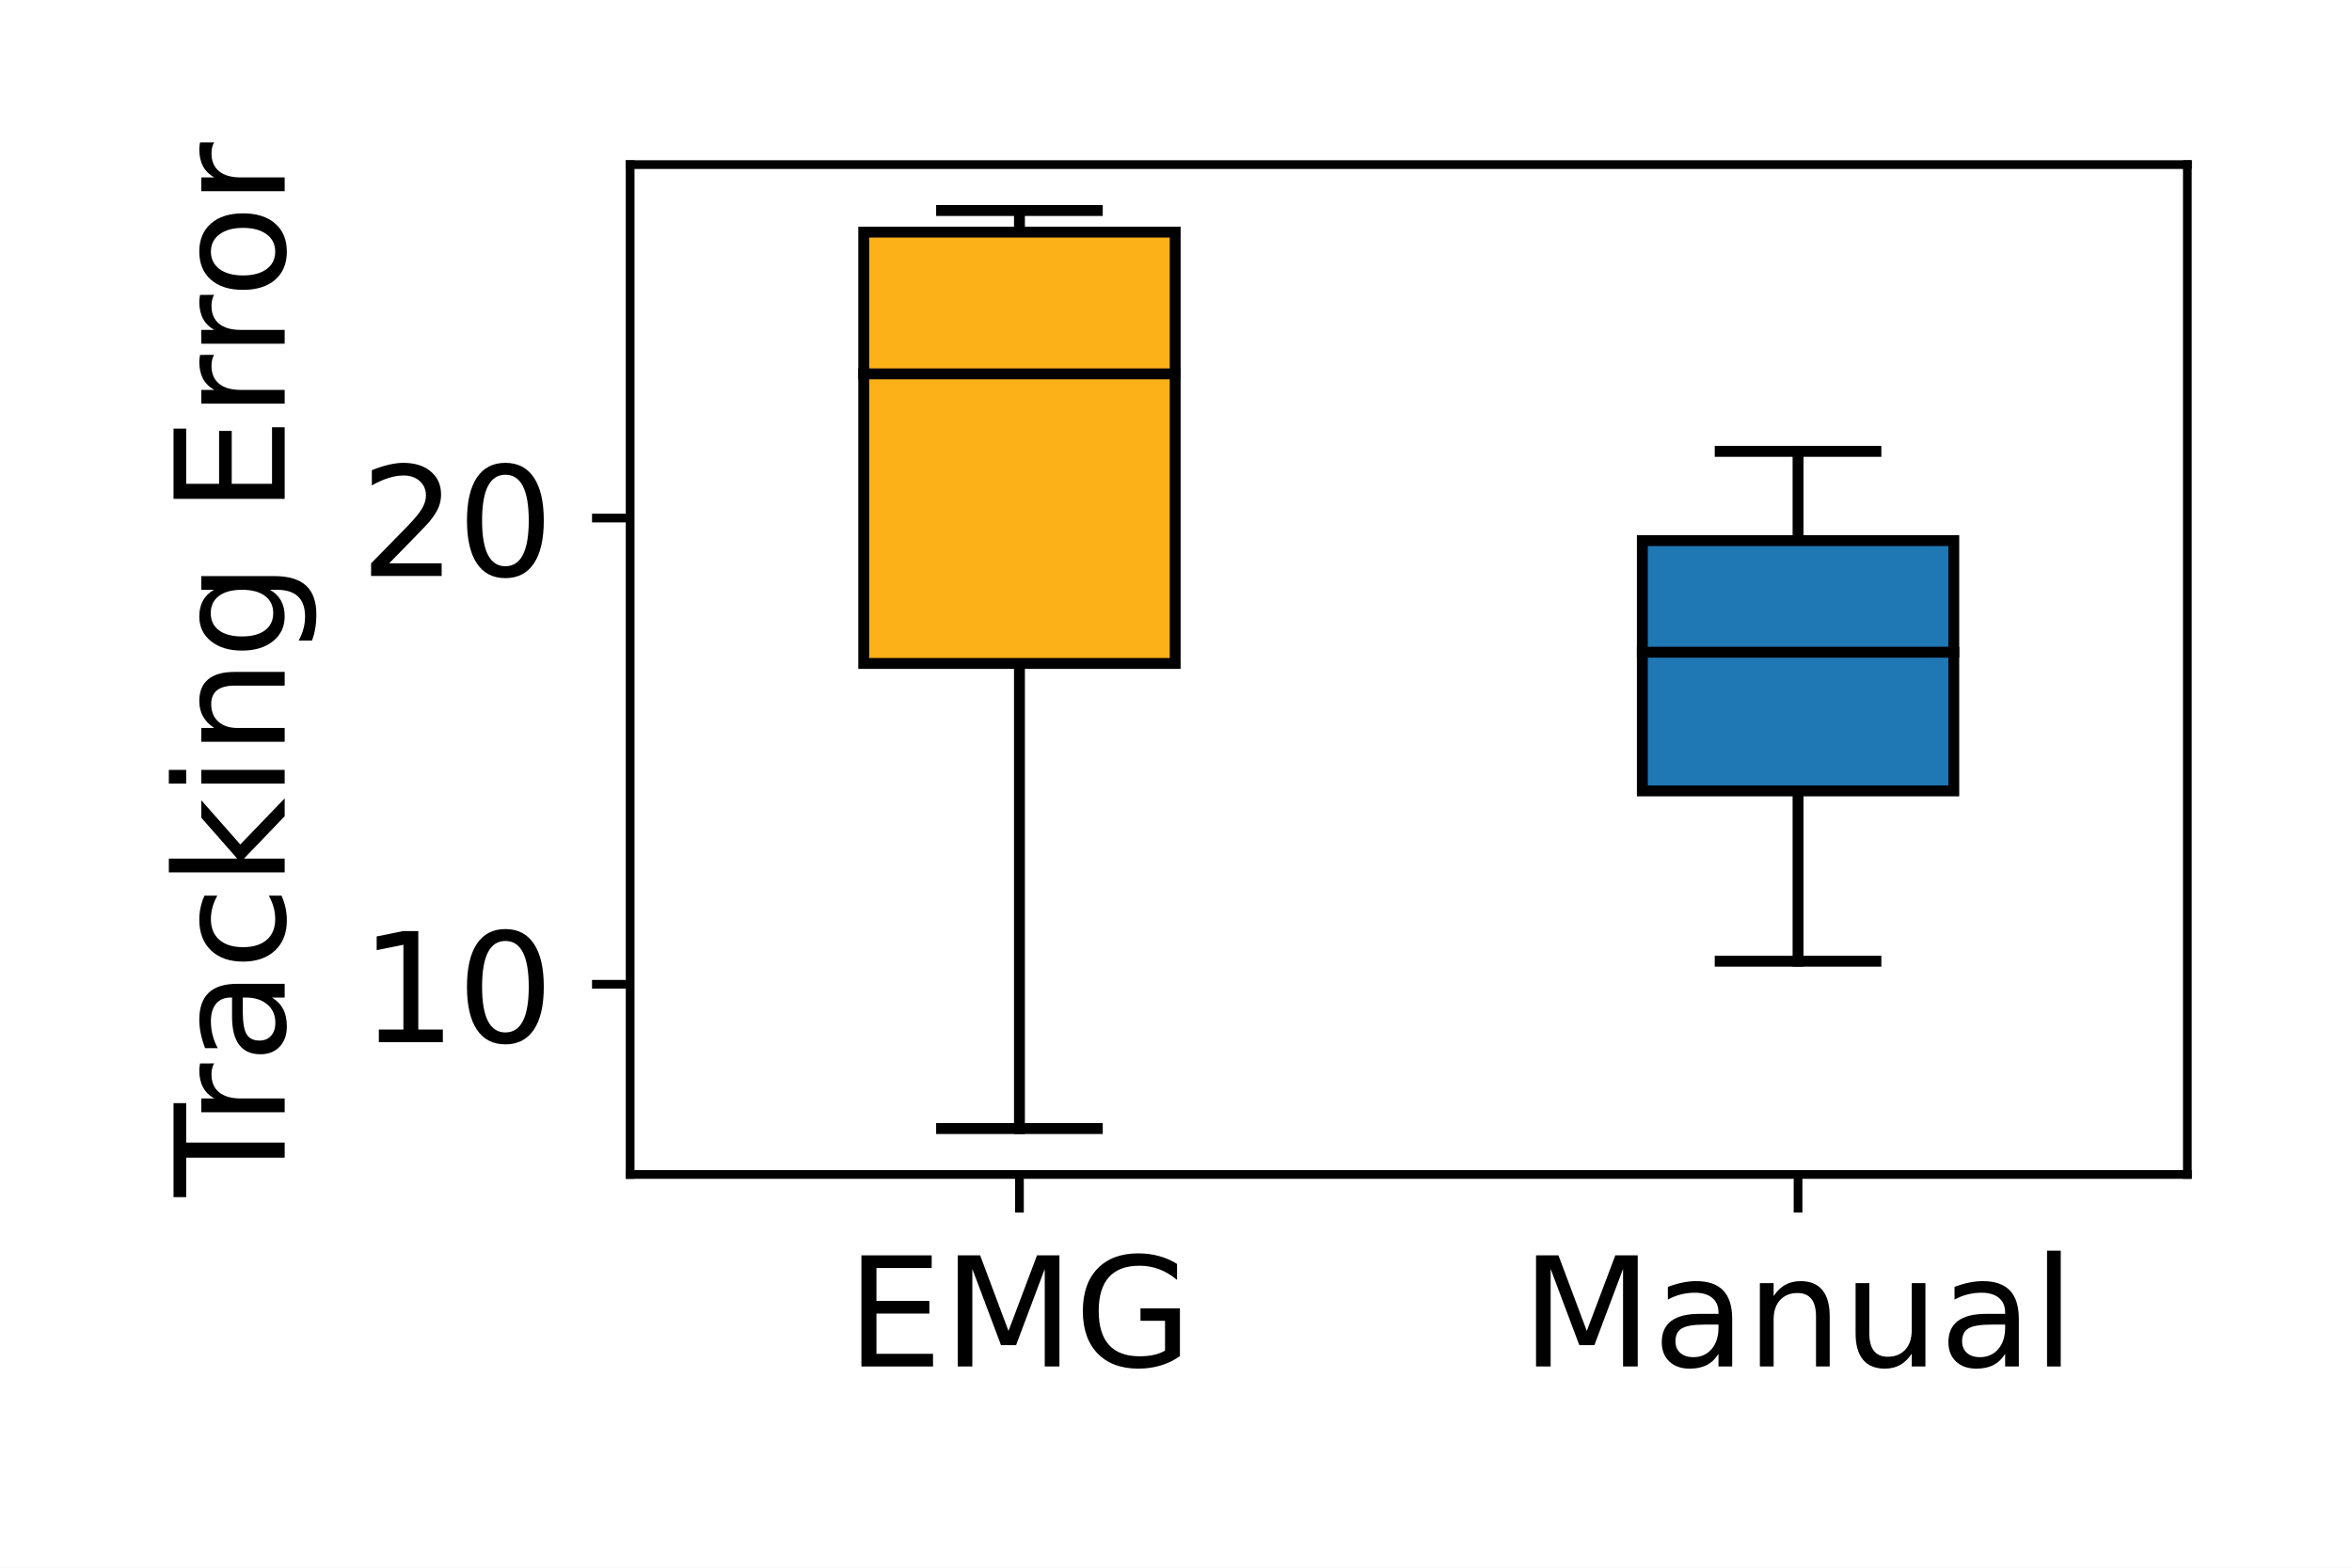
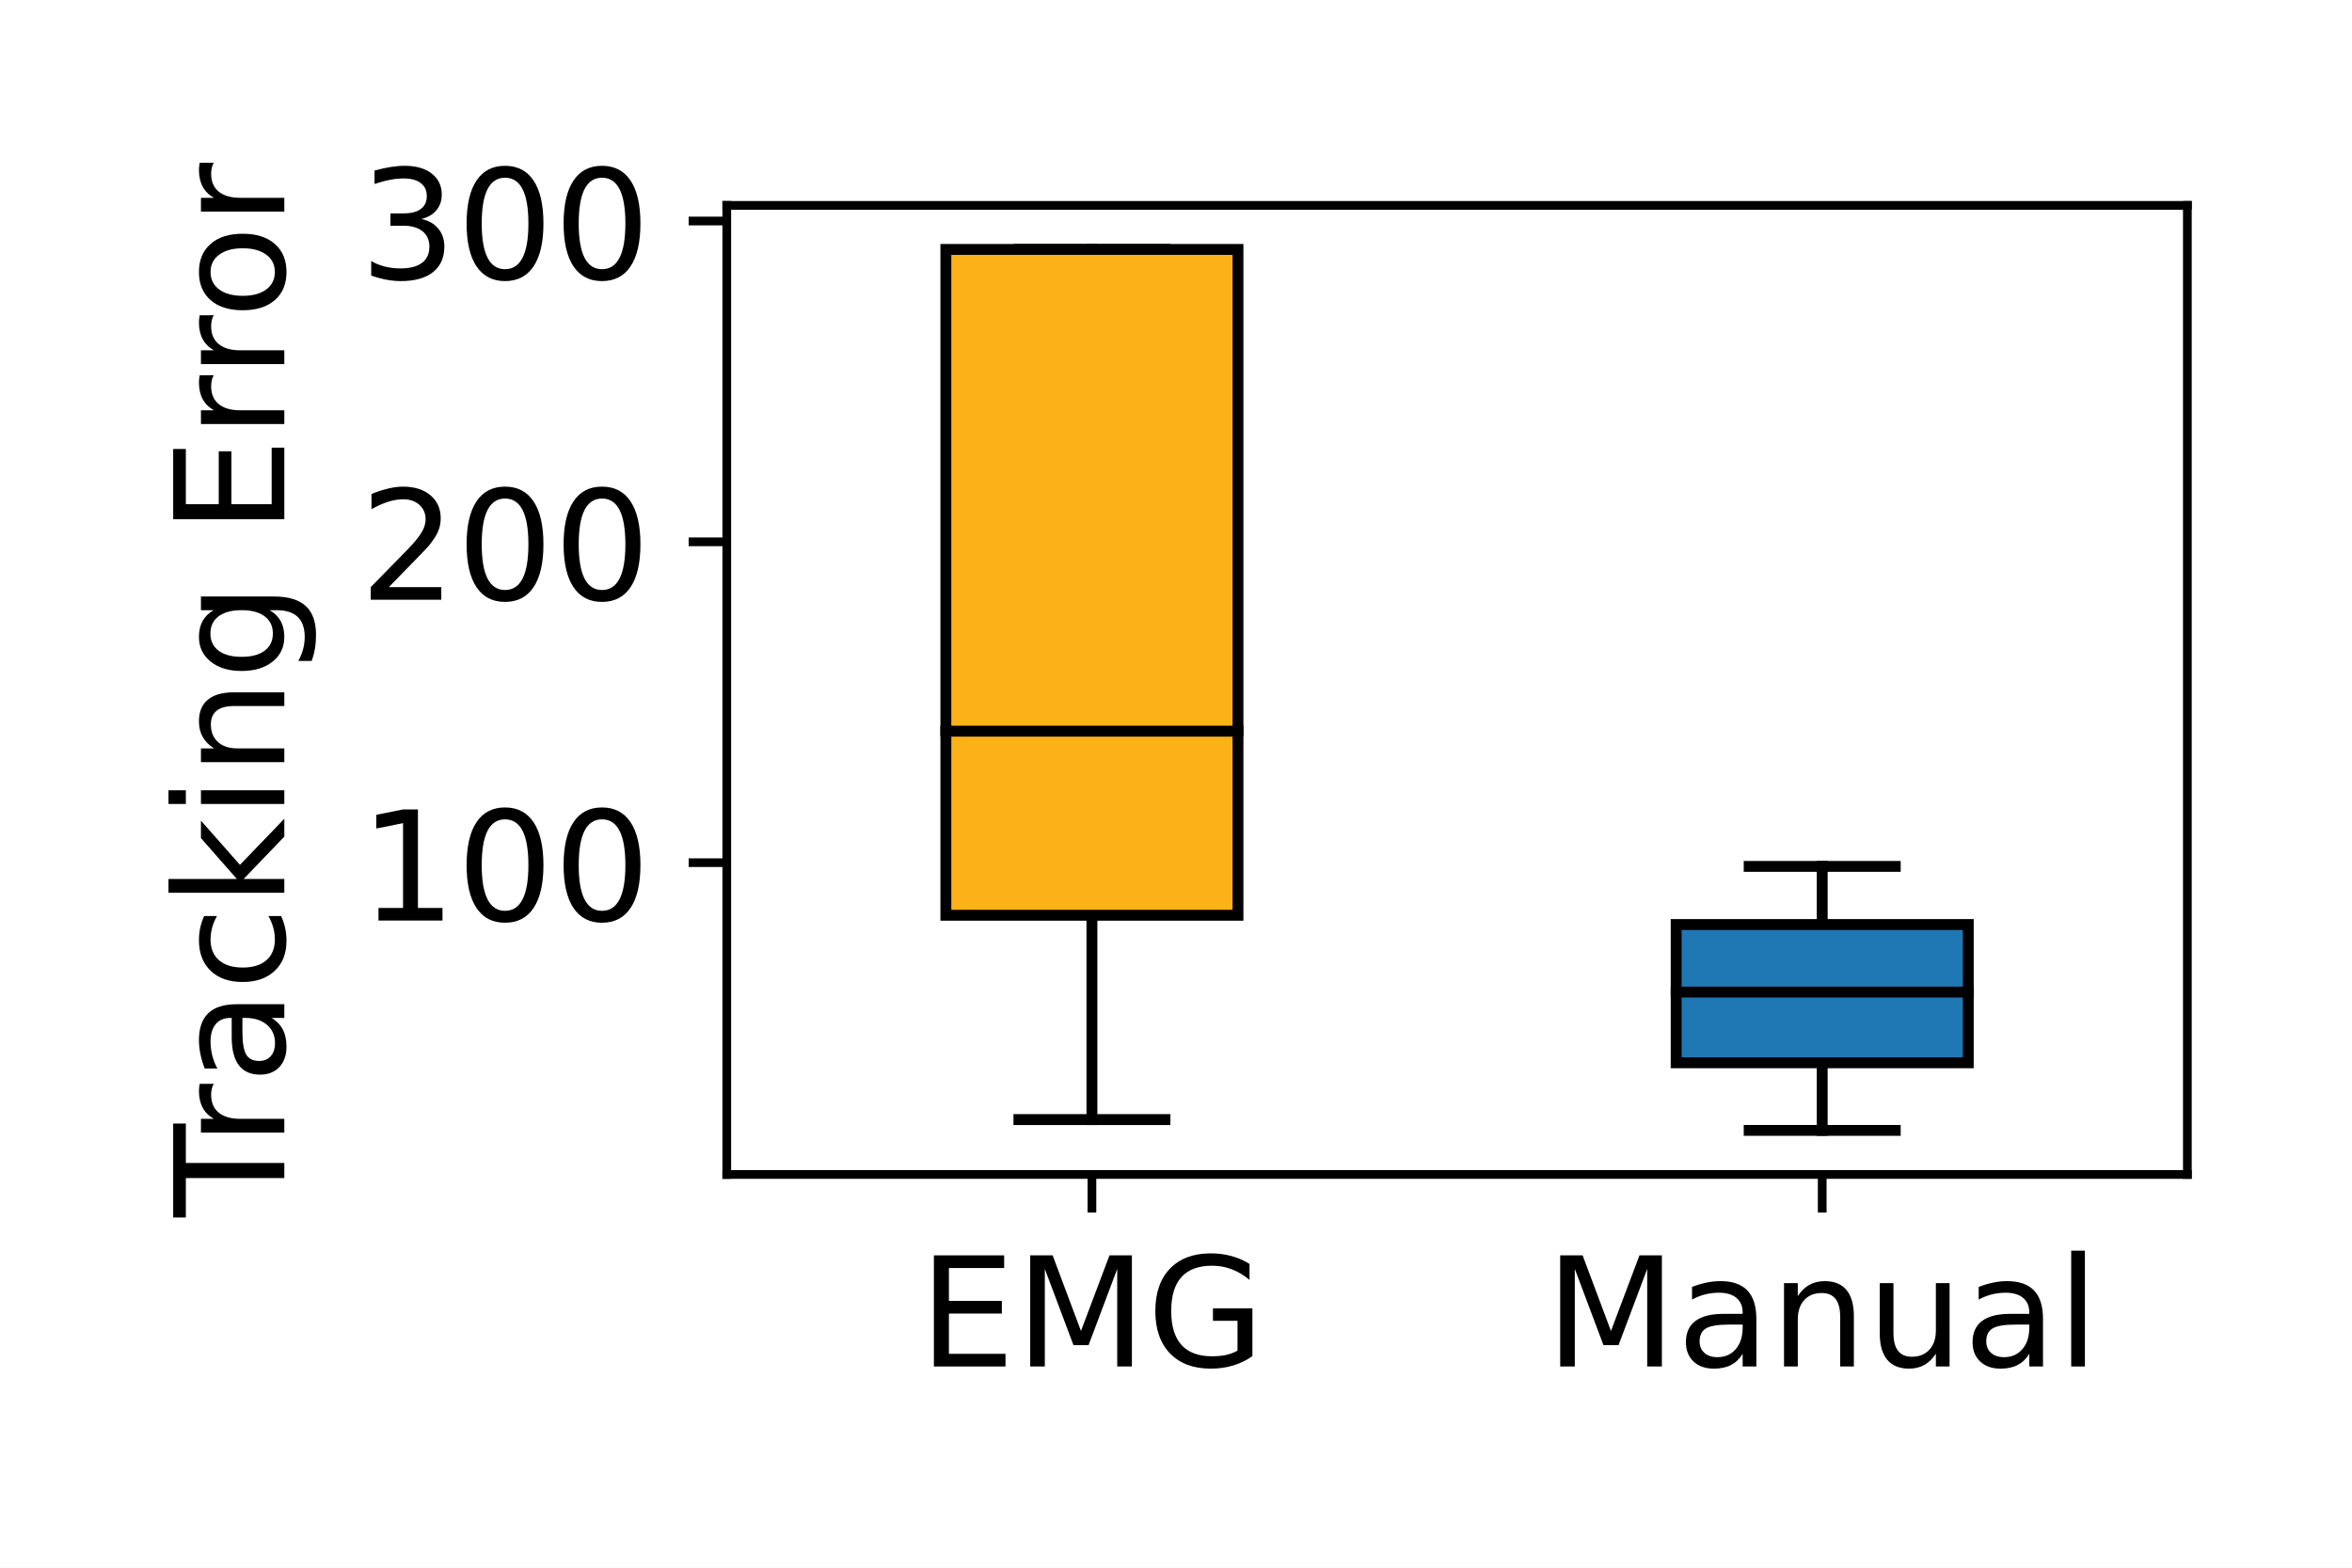
<svg xmlns="http://www.w3.org/2000/svg" xmlns:xlink="http://www.w3.org/1999/xlink" height="144pt" version="1.1" viewBox="0 0 216 144" width="216pt">
  <defs>
    <style type="text/css">
*{stroke-linecap:butt;stroke-linejoin:round;}
  </style>
  </defs>
  <g id="figure_1">
    <g id="patch_1">
      <path d="M 0 144  L 216 144  L 216 0  L 0 0  z " style="fill:#ffffff;" />
    </g>
    <g id="axes_1">
      <g id="patch_2">
-         <path d="M 57.87 107.88  L 200.88 107.88  L 200.88 15.12  L 57.87 15.12  z " style="fill:#ffffff;" />
+         <path d="M 66.745 107.88  L 200.88 107.88  L 200.88 18.866  L 66.745 18.866  z " style="fill:#ffffff;" />
      </g>
      <g id="matplotlib.axis_1">
        <g id="xtick_1">
          <g id="line2d_1">
            <defs>
-               <path d="M 0 0  L 0 3.5  " id="mfe692b15e1" style="stroke:#000000;stroke-width:0.8;" />
-             </defs>
-             <g>
-               <use style="stroke:#000000;stroke-width:0.8;" x="93.623" xlink:href="#mfe692b15e1" y="107.88" />
+               <path d="M 0 0  L 0 3.5  " id="m13e67808b0" style="stroke:#000000;stroke-width:0.8;" />
+             </defs>
+             <g>
+               <use style="stroke:#000000;stroke-width:0.8;" x="100.279" xlink:href="#m13e67808b0" y="107.88" />
            </g>
          </g>
          <g id="text_1">
            <defs>
              <path d="M 9.812 72.906  L 55.906 72.906  L 55.906 64.594  L 19.672 64.594  L 19.672 43.016  L 54.391 43.016  L 54.391 34.719  L 19.672 34.719  L 19.672 8.297  L 56.781 8.297  L 56.781 0  L 9.812 0  z " id="DejaVuSans-69" />
              <path d="M 9.812 72.906  L 24.516 72.906  L 43.109 23.297  L 61.812 72.906  L 76.516 72.906  L 76.516 0  L 66.891 0  L 66.891 64.016  L 48.094 14.016  L 38.188 14.016  L 19.391 64.016  L 19.391 0  L 9.812 0  z " id="DejaVuSans-77" />
              <path d="M 59.516 10.406  L 59.516 29.984  L 43.406 29.984  L 43.406 38.094  L 69.281 38.094  L 69.281 6.781  Q 63.578 2.734 56.688 0.656  Q 49.812 -1.422 42 -1.422  Q 24.906 -1.422 15.25 8.562  Q 5.609 18.562 5.609 36.375  Q 5.609 54.25 15.25 64.234  Q 24.906 74.219 42 74.219  Q 49.125 74.219 55.547 72.453  Q 61.969 70.703 67.391 67.281  L 67.391 56.781  Q 61.922 61.422 55.766 63.766  Q 49.609 66.109 42.828 66.109  Q 29.438 66.109 22.719 58.641  Q 16.016 51.172 16.016 36.375  Q 16.016 21.625 22.719 14.156  Q 29.438 6.688 42.828 6.688  Q 48.047 6.688 52.141 7.594  Q 56.25 8.5 59.516 10.406  z " id="DejaVuSans-71" />
            </defs>
-             <g transform="translate(77.73578 125.5178)scale(0.14 -0.14)">
+             <g transform="translate(84.39203 125.5178)scale(0.14 -0.14)">
              <use xlink:href="#DejaVuSans-69" />
              <use x="63.184" xlink:href="#DejaVuSans-77" />
              <use x="149.463" xlink:href="#DejaVuSans-71" />
            </g>
          </g>
        </g>
        <g id="xtick_2">
          <g id="line2d_2">
            <g>
-               <use style="stroke:#000000;stroke-width:0.8;" x="165.127" xlink:href="#mfe692b15e1" y="107.88" />
+               <use style="stroke:#000000;stroke-width:0.8;" x="167.346" xlink:href="#m13e67808b0" y="107.88" />
            </g>
          </g>
          <g id="text_2">
            <defs>
              <path d="M 34.281 27.484  Q 23.391 27.484 19.188 25  Q 14.984 22.516 14.984 16.5  Q 14.984 11.719 18.141 8.906  Q 21.297 6.109 26.703 6.109  Q 34.188 6.109 38.703 11.406  Q 43.219 16.703 43.219 25.484  L 43.219 27.484  z M 52.203 31.203  L 52.203 0  L 43.219 0  L 43.219 8.297  Q 40.141 3.328 35.547 0.953  Q 30.953 -1.422 24.312 -1.422  Q 15.922 -1.422 10.953 3.297  Q 6 8.016 6 15.922  Q 6 25.141 12.172 29.828  Q 18.359 34.516 30.609 34.516  L 43.219 34.516  L 43.219 35.406  Q 43.219 41.609 39.141 45  Q 35.062 48.391 27.688 48.391  Q 23 48.391 18.547 47.266  Q 14.109 46.141 10.016 43.891  L 10.016 52.203  Q 14.938 54.109 19.578 55.047  Q 24.219 56 28.609 56  Q 40.484 56 46.344 49.844  Q 52.203 43.703 52.203 31.203  z " id="DejaVuSans-97" />
              <path d="M 54.891 33.016  L 54.891 0  L 45.906 0  L 45.906 32.719  Q 45.906 40.484 42.875 44.328  Q 39.844 48.188 33.797 48.188  Q 26.516 48.188 22.312 43.547  Q 18.109 38.922 18.109 30.906  L 18.109 0  L 9.078 0  L 9.078 54.688  L 18.109 54.688  L 18.109 46.188  Q 21.344 51.125 25.703 53.562  Q 30.078 56 35.797 56  Q 45.219 56 50.047 50.172  Q 54.891 44.344 54.891 33.016  z " id="DejaVuSans-110" />
              <path d="M 8.5 21.578  L 8.5 54.688  L 17.484 54.688  L 17.484 21.922  Q 17.484 14.156 20.5 10.266  Q 23.531 6.391 29.594 6.391  Q 36.859 6.391 41.078 11.031  Q 45.312 15.672 45.312 23.688  L 45.312 54.688  L 54.297 54.688  L 54.297 0  L 45.312 0  L 45.312 8.406  Q 42.047 3.422 37.719 1  Q 33.406 -1.422 27.688 -1.422  Q 18.266 -1.422 13.375 4.438  Q 8.5 10.297 8.5 21.578  z M 31.109 56  z " id="DejaVuSans-117" />
              <path d="M 9.422 75.984  L 18.406 75.984  L 18.406 0  L 9.422 0  z " id="DejaVuSans-108" />
            </defs>
-             <g transform="translate(139.6912 125.5178)scale(0.14 -0.14)">
+             <g transform="translate(141.91 125.5178)scale(0.14 -0.14)">
              <use xlink:href="#DejaVuSans-77" />
              <use x="86.279" xlink:href="#DejaVuSans-97" />
              <use x="147.559" xlink:href="#DejaVuSans-110" />
              <use x="210.938" xlink:href="#DejaVuSans-117" />
              <use x="274.316" xlink:href="#DejaVuSans-97" />
              <use x="335.596" xlink:href="#DejaVuSans-108" />
            </g>
          </g>
        </g>
      </g>
      <g id="matplotlib.axis_2">
        <g id="ytick_1">
          <g id="line2d_3">
            <defs>
-               <path d="M 0 0  L -3.5 0  " id="m8e0a3b2e93" style="stroke:#000000;stroke-width:0.8;" />
-             </defs>
-             <g>
-               <use style="stroke:#000000;stroke-width:0.8;" x="57.87" xlink:href="#m8e0a3b2e93" y="90.411" />
+               <path d="M 0 0  L -3.5 0  " id="m4f09d3f881" style="stroke:#000000;stroke-width:0.8;" />
+             </defs>
+             <g>
+               <use style="stroke:#000000;stroke-width:0.8;" x="66.745" xlink:href="#m4f09d3f881" y="79.24" />
            </g>
          </g>
          <g id="text_3">
            <defs>
              <path d="M 12.406 8.297  L 28.516 8.297  L 28.516 63.922  L 10.984 60.406  L 10.984 69.391  L 28.422 72.906  L 38.281 72.906  L 38.281 8.297  L 54.391 8.297  L 54.391 0  L 12.406 0  z " id="DejaVuSans-49" />
              <path d="M 31.781 66.406  Q 24.172 66.406 20.328 58.906  Q 16.5 51.422 16.5 36.375  Q 16.5 21.391 20.328 13.891  Q 24.172 6.391 31.781 6.391  Q 39.453 6.391 43.281 13.891  Q 47.125 21.391 47.125 36.375  Q 47.125 51.422 43.281 58.906  Q 39.453 66.406 31.781 66.406  z M 31.781 74.219  Q 44.047 74.219 50.516 64.516  Q 56.984 54.828 56.984 36.375  Q 56.984 17.969 50.516 8.266  Q 44.047 -1.422 31.781 -1.422  Q 19.531 -1.422 13.062 8.266  Q 6.594 17.969 6.594 36.375  Q 6.594 54.828 13.062 64.516  Q 19.531 74.219 31.781 74.219  z " id="DejaVuSans-48" />
            </defs>
-             <g transform="translate(33.055 95.72986)scale(0.14 -0.14)">
+             <g transform="translate(33.0225 84.55875)scale(0.14 -0.14)">
              <use xlink:href="#DejaVuSans-49" />
              <use x="63.623" xlink:href="#DejaVuSans-48" />
+               <use x="127.246" xlink:href="#DejaVuSans-48" />
            </g>
          </g>
        </g>
        <g id="ytick_2">
          <g id="line2d_4">
            <g>
-               <use style="stroke:#000000;stroke-width:0.8;" x="57.87" xlink:href="#m8e0a3b2e93" y="47.587" />
+               <use style="stroke:#000000;stroke-width:0.8;" x="66.745" xlink:href="#m4f09d3f881" y="49.771" />
            </g>
          </g>
          <g id="text_4">
            <defs>
              <path d="M 19.188 8.297  L 53.609 8.297  L 53.609 0  L 7.328 0  L 7.328 8.297  Q 12.938 14.109 22.625 23.891  Q 32.328 33.688 34.812 36.531  Q 39.547 41.844 41.422 45.531  Q 43.312 49.219 43.312 52.781  Q 43.312 58.594 39.234 62.25  Q 35.156 65.922 28.609 65.922  Q 23.969 65.922 18.812 64.312  Q 13.672 62.703 7.812 59.422  L 7.812 69.391  Q 13.766 71.781 18.938 73  Q 24.125 74.219 28.422 74.219  Q 39.75 74.219 46.484 68.547  Q 53.219 62.891 53.219 53.422  Q 53.219 48.922 51.531 44.891  Q 49.859 40.875 45.406 35.406  Q 44.188 33.984 37.641 27.219  Q 31.109 20.453 19.188 8.297  z " id="DejaVuSans-50" />
            </defs>
-             <g transform="translate(33.055 52.90601)scale(0.14 -0.14)">
+             <g transform="translate(33.0225 55.08983)scale(0.14 -0.14)">
              <use xlink:href="#DejaVuSans-50" />
              <use x="63.623" xlink:href="#DejaVuSans-48" />
-             </g>
-           </g>
-         </g>
-         <g id="text_5">
+               <use x="127.246" xlink:href="#DejaVuSans-48" />
+             </g>
+           </g>
+         </g>
+         <g id="ytick_3">
+           <g id="line2d_5">
+             <g>
+               <use style="stroke:#000000;stroke-width:0.8;" x="66.745" xlink:href="#m4f09d3f881" y="20.302" />
+             </g>
+           </g>
+           <g id="text_5">
+             <defs>
+               <path d="M 40.578 39.312  Q 47.656 37.797 51.625 33  Q 55.609 28.219 55.609 21.188  Q 55.609 10.406 48.188 4.484  Q 40.766 -1.422 27.094 -1.422  Q 22.516 -1.422 17.656 -0.516  Q 12.797 0.391 7.625 2.203  L 7.625 11.719  Q 11.719 9.328 16.594 8.109  Q 21.484 6.891 26.812 6.891  Q 36.078 6.891 40.938 10.547  Q 45.797 14.203 45.797 21.188  Q 45.797 27.641 41.281 31.266  Q 36.766 34.906 28.719 34.906  L 20.219 34.906  L 20.219 43.016  L 29.109 43.016  Q 36.375 43.016 40.234 45.922  Q 44.094 48.828 44.094 54.297  Q 44.094 59.906 40.109 62.906  Q 36.141 65.922 28.719 65.922  Q 24.656 65.922 20.016 65.031  Q 15.375 64.156 9.812 62.312  L 9.812 71.094  Q 15.438 72.656 20.344 73.438  Q 25.25 74.219 29.594 74.219  Q 40.828 74.219 47.359 69.109  Q 53.906 64.016 53.906 55.328  Q 53.906 49.266 50.438 45.094  Q 46.969 40.922 40.578 39.312  z " id="DejaVuSans-51" />
+             </defs>
+             <g transform="translate(33.0225 25.62091)scale(0.14 -0.14)">
+               <use xlink:href="#DejaVuSans-51" />
+               <use x="63.623" xlink:href="#DejaVuSans-48" />
+               <use x="127.246" xlink:href="#DejaVuSans-48" />
+             </g>
+           </g>
+         </g>
+         <g id="text_6">
          <defs>
            <path d="M -0.297 72.906  L 61.375 72.906  L 61.375 64.594  L 35.5 64.594  L 35.5 0  L 25.594 0  L 25.594 64.594  L -0.297 64.594  z " id="DejaVuSans-84" />
            <path d="M 41.109 46.297  Q 39.594 47.172 37.812 47.578  Q 36.031 48 33.891 48  Q 26.266 48 22.188 43.047  Q 18.109 38.094 18.109 28.812  L 18.109 0  L 9.078 0  L 9.078 54.688  L 18.109 54.688  L 18.109 46.188  Q 20.953 51.172 25.484 53.578  Q 30.031 56 36.531 56  Q 37.453 56 38.578 55.875  Q 39.703 55.766 41.062 55.516  z " id="DejaVuSans-114" />
            <path d="M 48.781 52.594  L 48.781 44.188  Q 44.969 46.297 41.141 47.344  Q 37.312 48.391 33.406 48.391  Q 24.656 48.391 19.812 42.844  Q 14.984 37.312 14.984 27.297  Q 14.984 17.281 19.812 11.734  Q 24.656 6.203 33.406 6.203  Q 37.312 6.203 41.141 7.25  Q 44.969 8.297 48.781 10.406  L 48.781 2.094  Q 45.016 0.344 40.984 -0.531  Q 36.969 -1.422 32.422 -1.422  Q 20.062 -1.422 12.781 6.344  Q 5.516 14.109 5.516 27.297  Q 5.516 40.672 12.859 48.328  Q 20.219 56 33.016 56  Q 37.156 56 41.109 55.141  Q 45.062 54.297 48.781 52.594  z " id="DejaVuSans-99" />
            <path d="M 9.078 75.984  L 18.109 75.984  L 18.109 31.109  L 44.922 54.688  L 56.391 54.688  L 27.391 29.109  L 57.625 0  L 45.906 0  L 18.109 26.703  L 18.109 0  L 9.078 0  z " id="DejaVuSans-107" />
            <path d="M 9.422 54.688  L 18.406 54.688  L 18.406 0  L 9.422 0  z M 9.422 75.984  L 18.406 75.984  L 18.406 64.594  L 9.422 64.594  z " id="DejaVuSans-105" />
            <path d="M 45.406 27.984  Q 45.406 37.75 41.375 43.109  Q 37.359 48.484 30.078 48.484  Q 22.859 48.484 18.828 43.109  Q 14.797 37.75 14.797 27.984  Q 14.797 18.266 18.828 12.891  Q 22.859 7.516 30.078 7.516  Q 37.359 7.516 41.375 12.891  Q 45.406 18.266 45.406 27.984  z M 54.391 6.781  Q 54.391 -7.172 48.188 -13.984  Q 42 -20.797 29.203 -20.797  Q 24.469 -20.797 20.266 -20.094  Q 16.062 -19.391 12.109 -17.922  L 12.109 -9.188  Q 16.062 -11.328 19.922 -12.344  Q 23.781 -13.375 27.781 -13.375  Q 36.625 -13.375 41.016 -8.766  Q 45.406 -4.156 45.406 5.172  L 45.406 9.625  Q 42.625 4.781 38.281 2.391  Q 33.938 0 27.875 0  Q 17.828 0 11.672 7.656  Q 5.516 15.328 5.516 27.984  Q 5.516 40.672 11.672 48.328  Q 17.828 56 27.875 56  Q 33.938 56 38.281 53.609  Q 42.625 51.219 45.406 46.391  L 45.406 54.688  L 54.391 54.688  z " id="DejaVuSans-103" />
            <path id="DejaVuSans-32" />
            <path d="M 30.609 48.391  Q 23.391 48.391 19.188 42.75  Q 14.984 37.109 14.984 27.297  Q 14.984 17.484 19.156 11.844  Q 23.344 6.203 30.609 6.203  Q 37.797 6.203 41.984 11.859  Q 46.188 17.531 46.188 27.297  Q 46.188 37.016 41.984 42.703  Q 37.797 48.391 30.609 48.391  z M 30.609 56  Q 42.328 56 49.016 48.375  Q 55.719 40.766 55.719 27.297  Q 55.719 13.875 49.016 6.219  Q 42.328 -1.422 30.609 -1.422  Q 18.844 -1.422 12.172 6.219  Q 5.516 13.875 5.516 27.297  Q 5.516 40.766 12.172 48.375  Q 18.844 56 30.609 56  z " id="DejaVuSans-111" />
          </defs>
-           <g transform="translate(26.14344 109.9214)rotate(-90)scale(0.14 -0.14)">
+           <g transform="translate(26.11094 111.7942)rotate(-90)scale(0.14 -0.14)">
            <use xlink:href="#DejaVuSans-84" />
            <use x="46.334" xlink:href="#DejaVuSans-114" />
            <use x="87.447" xlink:href="#DejaVuSans-97" />
            <use x="148.727" xlink:href="#DejaVuSans-99" />
            <use x="203.707" xlink:href="#DejaVuSans-107" />
            <use x="261.617" xlink:href="#DejaVuSans-105" />
            <use x="289.4" xlink:href="#DejaVuSans-110" />
            <use x="352.779" xlink:href="#DejaVuSans-103" />
            <use x="416.256" xlink:href="#DejaVuSans-32" />
            <use x="448.043" xlink:href="#DejaVuSans-69" />
            <use x="511.227" xlink:href="#DejaVuSans-114" />
            <use x="550.59" xlink:href="#DejaVuSans-114" />
            <use x="589.453" xlink:href="#DejaVuSans-111" />
            <use x="650.635" xlink:href="#DejaVuSans-114" />
          </g>
        </g>
      </g>
-       <g id="line2d_5">
-         <path clip-path="url(#p9da3f1ae2e)" d="M 93.623 60.941  L 93.623 103.664  " style="fill:none;stroke:#000000;stroke-linecap:square;" />
-       </g>
      <g id="line2d_6">
-         <path clip-path="url(#p9da3f1ae2e)" d="M 93.623 21.321  L 93.623 19.336  " style="fill:none;stroke:#000000;stroke-linecap:square;" />
+         <path clip-path="url(#p4aa4a8a705)" d="M 100.279 84.071  L 100.279 102.838  " style="fill:none;stroke:#000000;stroke-linecap:square;" />
      </g>
      <g id="line2d_7">
-         <path clip-path="url(#p9da3f1ae2e)" d="M 86.472 103.664  L 100.773 103.664  " style="fill:none;stroke:#000000;stroke-linecap:square;" />
+         <path clip-path="url(#p4aa4a8a705)" d="M 100.279 22.912  L 100.279 22.912  " style="fill:none;stroke:#000000;stroke-linecap:square;" />
      </g>
      <g id="line2d_8">
-         <path clip-path="url(#p9da3f1ae2e)" d="M 86.472 19.336  L 100.773 19.336  " style="fill:none;stroke:#000000;stroke-linecap:square;" />
+         <path clip-path="url(#p4aa4a8a705)" d="M 93.572 102.838  L 106.986 102.838  " style="fill:none;stroke:#000000;stroke-linecap:square;" />
      </g>
      <g id="line2d_9">
-         <path clip-path="url(#p9da3f1ae2e)" d="M 165.127 72.648  L 165.127 88.292  " style="fill:none;stroke:#000000;stroke-linecap:square;" />
+         <path clip-path="url(#p4aa4a8a705)" d="M 93.572 22.912  L 106.986 22.912  " style="fill:none;stroke:#000000;stroke-linecap:square;" />
      </g>
      <g id="line2d_10">
-         <path clip-path="url(#p9da3f1ae2e)" d="M 165.127 49.656  L 165.127 41.462  " style="fill:none;stroke:#000000;stroke-linecap:square;" />
+         <path clip-path="url(#p4aa4a8a705)" d="M 167.346 97.622  L 167.346 103.834  " style="fill:none;stroke:#000000;stroke-linecap:square;" />
      </g>
      <g id="line2d_11">
-         <path clip-path="url(#p9da3f1ae2e)" d="M 157.977 88.292  L 172.278 88.292  " style="fill:none;stroke:#000000;stroke-linecap:square;" />
+         <path clip-path="url(#p4aa4a8a705)" d="M 167.346 84.922  L 167.346 79.583  " style="fill:none;stroke:#000000;stroke-linecap:square;" />
      </g>
      <g id="line2d_12">
-         <path clip-path="url(#p9da3f1ae2e)" d="M 157.977 41.462  L 172.278 41.462  " style="fill:none;stroke:#000000;stroke-linecap:square;" />
+         <path clip-path="url(#p4aa4a8a705)" d="M 160.639 103.834  L 174.053 103.834  " style="fill:none;stroke:#000000;stroke-linecap:square;" />
+       </g>
+       <g id="line2d_13">
+         <path clip-path="url(#p4aa4a8a705)" d="M 160.639 79.583  L 174.053 79.583  " style="fill:none;stroke:#000000;stroke-linecap:square;" />
      </g>
      <g id="patch_3">
-         <path clip-path="url(#p9da3f1ae2e)" d="M 79.322 60.941  L 107.924 60.941  L 107.924 21.321  L 79.322 21.321  L 79.322 60.941  z " style="fill:#fdb119;stroke:#000000;stroke-linejoin:miter;" />
+         <path clip-path="url(#p4aa4a8a705)" d="M 86.865 84.071  L 113.692 84.071  L 113.692 22.912  L 86.865 22.912  L 86.865 84.071  z " style="fill:#fdb119;stroke:#000000;stroke-linejoin:miter;" />
      </g>
      <g id="patch_4">
-         <path clip-path="url(#p9da3f1ae2e)" d="M 150.827 72.648  L 179.429 72.648  L 179.429 49.656  L 150.827 49.656  L 150.827 72.648  z " style="fill:#1f77b4;stroke:#000000;stroke-linejoin:miter;" />
-       </g>
-       <g id="line2d_13">
-         <path clip-path="url(#p9da3f1ae2e)" d="M 79.322 34.342  L 107.924 34.342  " style="fill:none;stroke:#000000;stroke-linecap:square;" />
+         <path clip-path="url(#p4aa4a8a705)" d="M 153.933 97.622  L 180.76 97.622  L 180.76 84.922  L 153.933 84.922  L 153.933 97.622  z " style="fill:#1f77b4;stroke:#000000;stroke-linejoin:miter;" />
      </g>
      <g id="line2d_14">
-         <path clip-path="url(#p9da3f1ae2e)" d="M 150.827 59.91  L 179.429 59.91  " style="fill:none;stroke:#000000;stroke-linecap:square;" />
+         <path clip-path="url(#p4aa4a8a705)" d="M 86.865 67.161  L 113.692 67.161  " style="fill:none;stroke:#000000;stroke-linecap:square;" />
+       </g>
+       <g id="line2d_15">
+         <path clip-path="url(#p4aa4a8a705)" d="M 153.933 91.127  L 180.76 91.127  " style="fill:none;stroke:#000000;stroke-linecap:square;" />
      </g>
      <g id="patch_5">
-         <path d="M 57.87 107.88  L 57.87 15.12  " style="fill:none;stroke:#000000;stroke-linecap:square;stroke-linejoin:miter;stroke-width:0.8;" />
+         <path d="M 66.745 107.88  L 66.745 18.866  " style="fill:none;stroke:#000000;stroke-linecap:square;stroke-linejoin:miter;stroke-width:0.8;" />
      </g>
      <g id="patch_6">
-         <path d="M 200.88 107.88  L 200.88 15.12  " style="fill:none;stroke:#000000;stroke-linecap:square;stroke-linejoin:miter;stroke-width:0.8;" />
+         <path d="M 200.88 107.88  L 200.88 18.866  " style="fill:none;stroke:#000000;stroke-linecap:square;stroke-linejoin:miter;stroke-width:0.8;" />
      </g>
      <g id="patch_7">
-         <path d="M 57.87 107.88  L 200.88 107.88  " style="fill:none;stroke:#000000;stroke-linecap:square;stroke-linejoin:miter;stroke-width:0.8;" />
+         <path d="M 66.745 107.88  L 200.88 107.88  " style="fill:none;stroke:#000000;stroke-linecap:square;stroke-linejoin:miter;stroke-width:0.8;" />
      </g>
      <g id="patch_8">
-         <path d="M 57.87 15.12  L 200.88 15.12  " style="fill:none;stroke:#000000;stroke-linecap:square;stroke-linejoin:miter;stroke-width:0.8;" />
+         <path d="M 66.745 18.866  L 200.88 18.866  " style="fill:none;stroke:#000000;stroke-linecap:square;stroke-linejoin:miter;stroke-width:0.8;" />
      </g>
    </g>
  </g>
  <defs>
-     <clipPath id="p9da3f1ae2e">
-       <rect height="92.76" width="143.01" x="57.87" y="15.12" />
+     <clipPath id="p4aa4a8a705">
+       <rect height="89.014" width="134.135" x="66.745" y="18.866" />
    </clipPath>
  </defs>
</svg>
